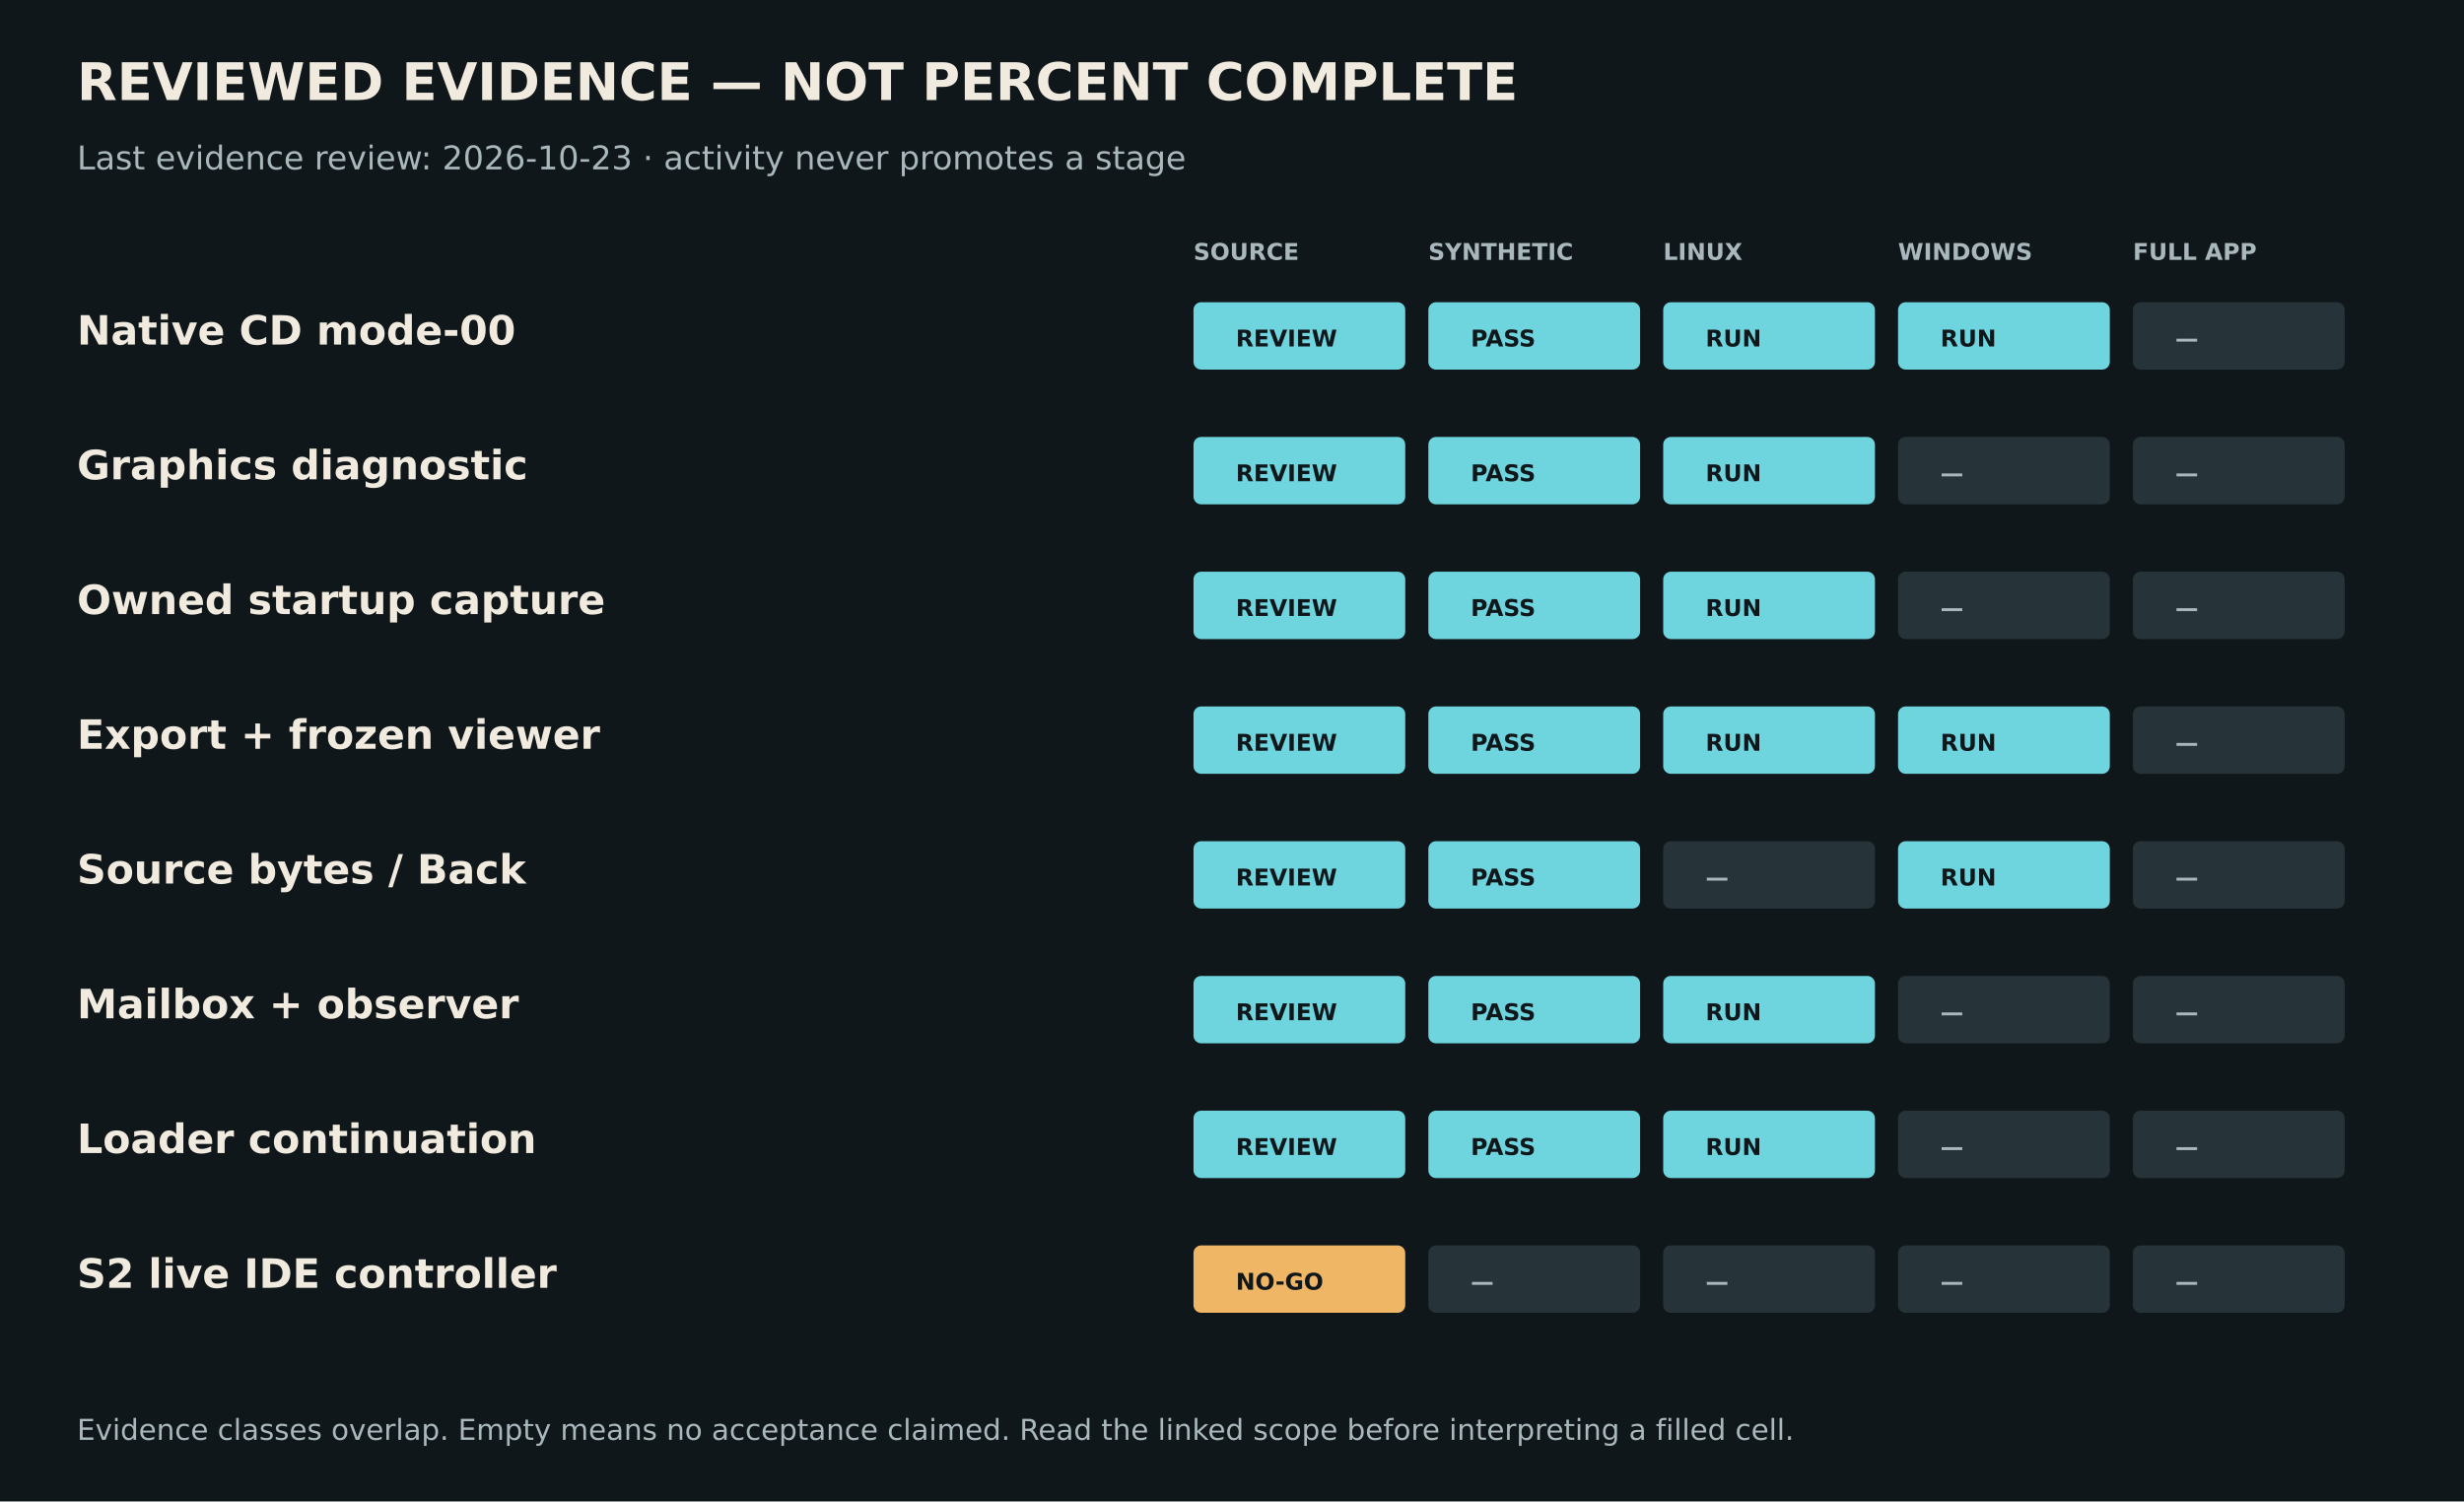
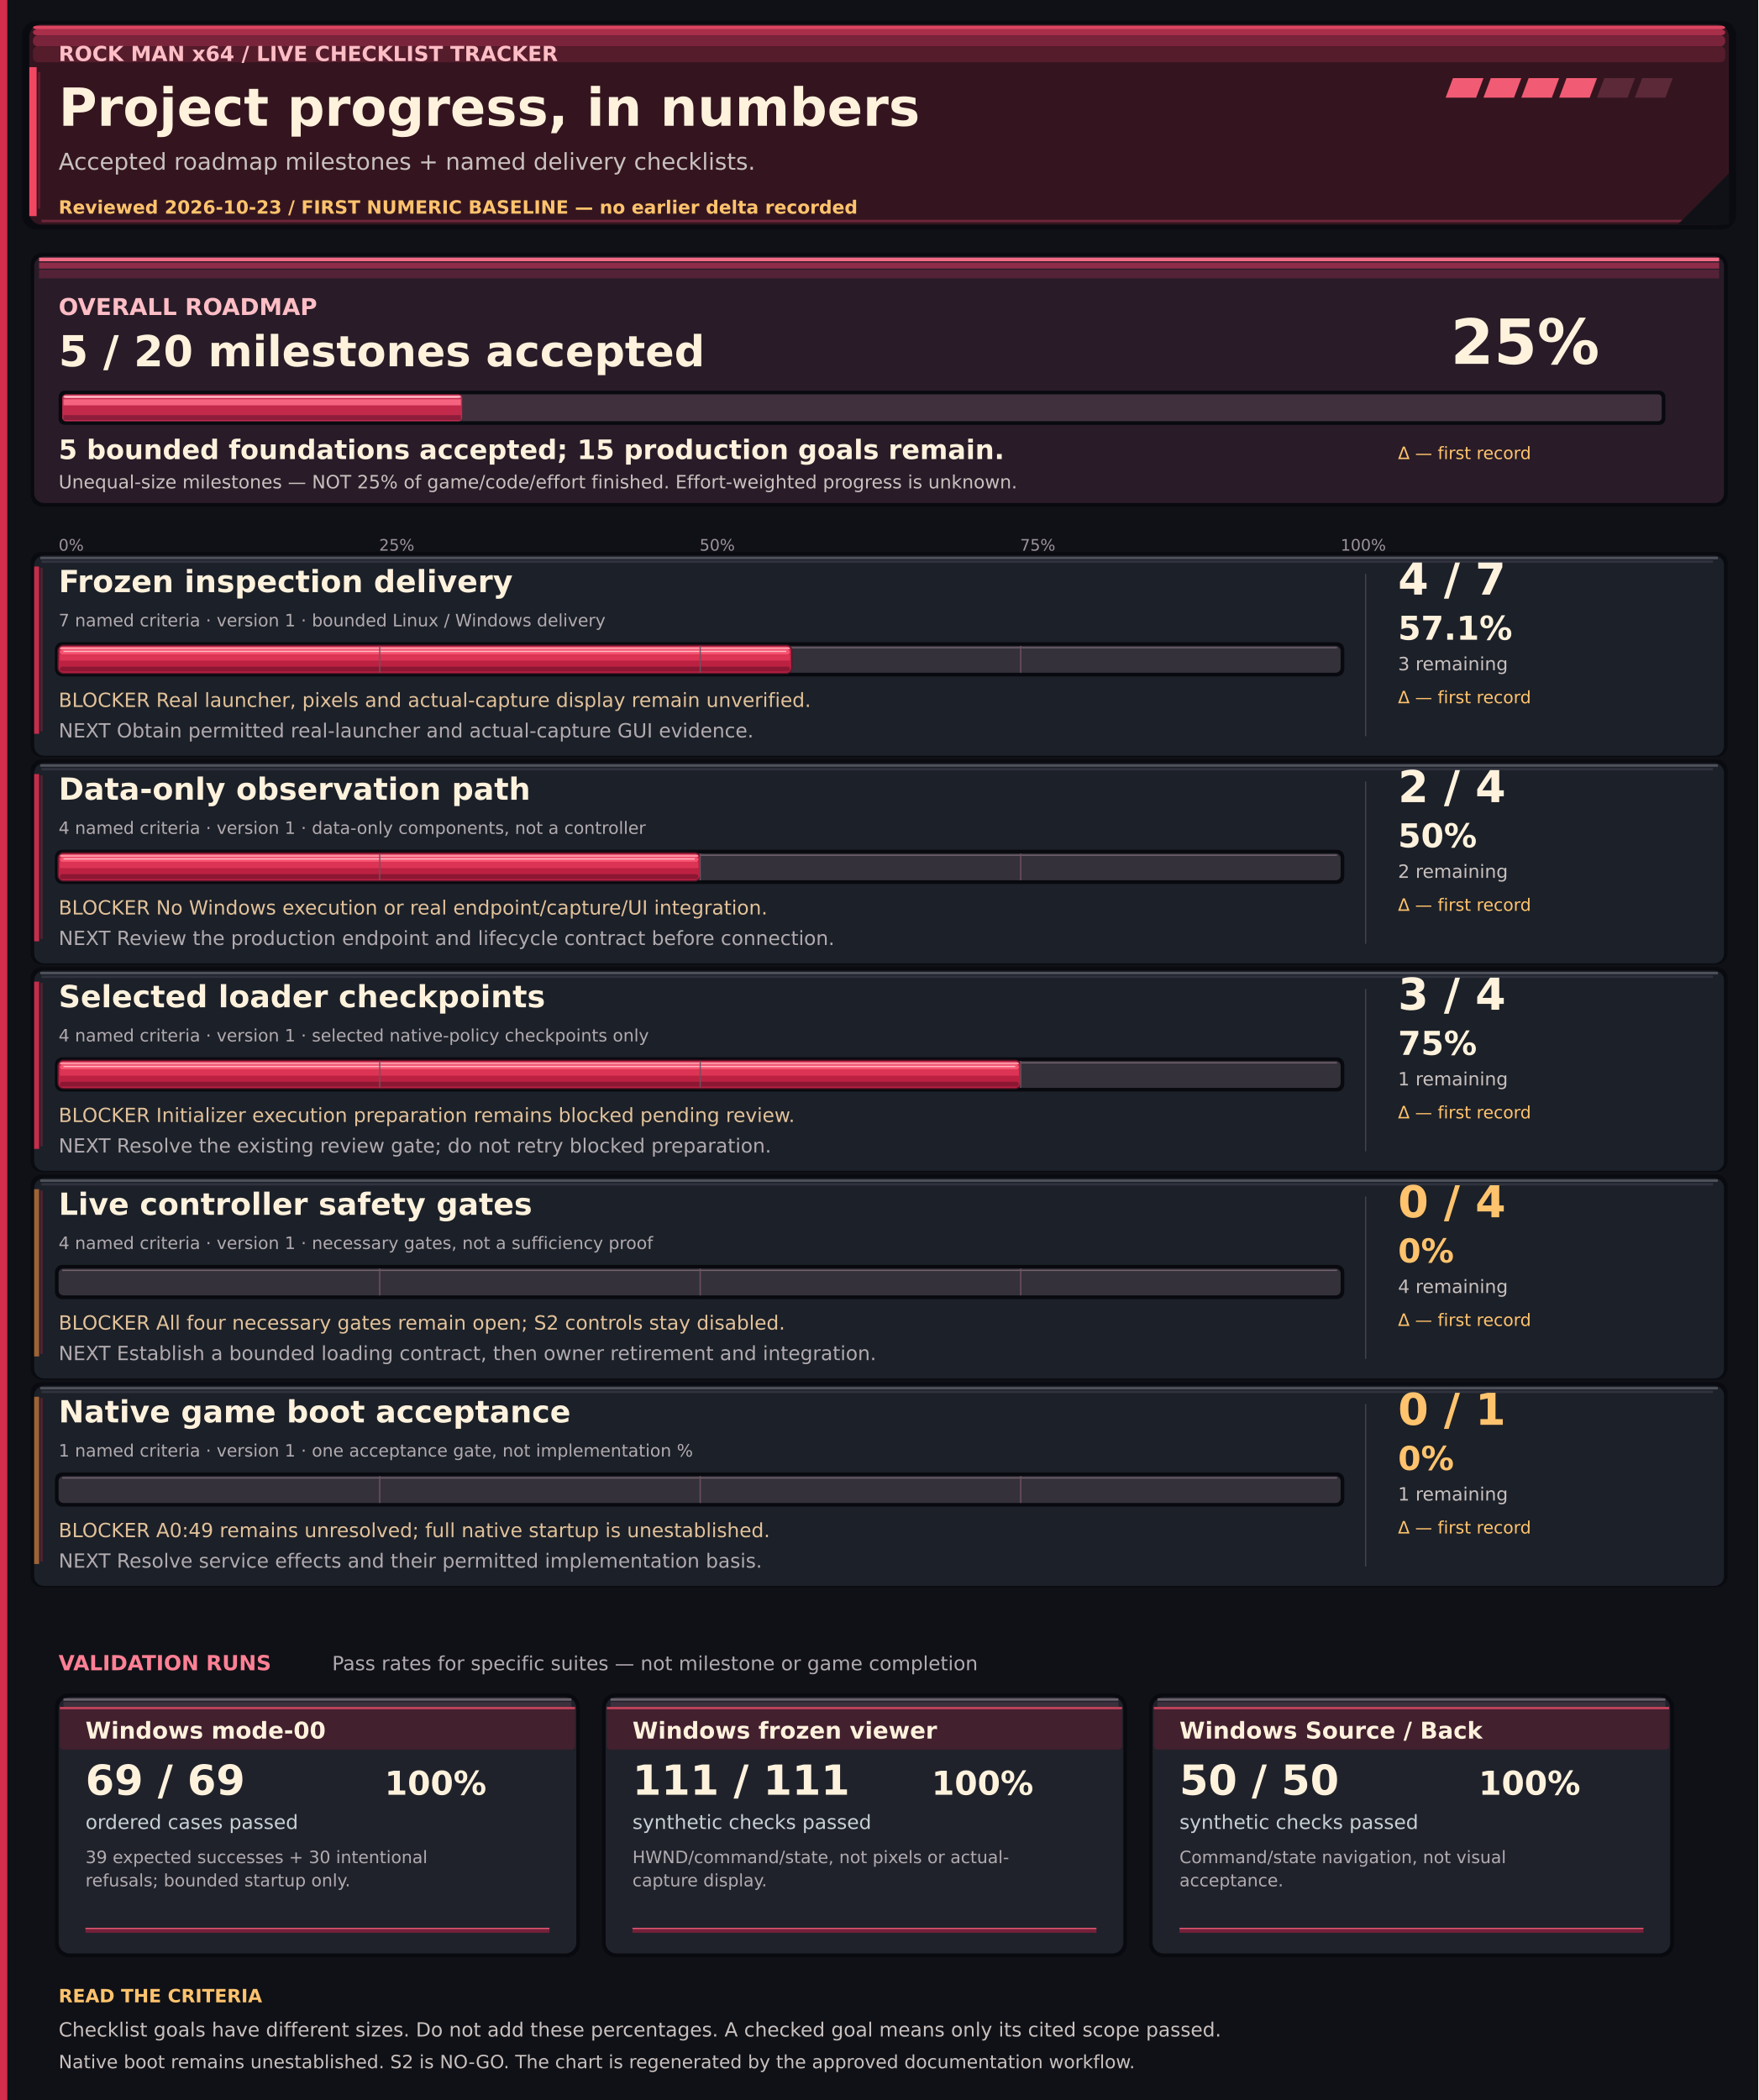
- <svg xmlns="http://www.w3.org/2000/svg" width="1280" height="780" viewBox="0 0 1280 780" role="img" aria-labelledby="title desc">
-   <rect width="1280" height="780" fill="#10171b" />
-   <text x="40" y="52" font-family="DejaVu Sans, sans-serif" font-size="27" font-weight="700" fill="#f1ebdf">REVIEWED EVIDENCE — NOT PERCENT COMPLETE</text>
-   <text x="40" y="88" font-family="DejaVu Sans, sans-serif" font-size="17" font-weight="400" fill="#a9b8bd">Last evidence review: 2026-10-23 · activity never promotes a stage</text>
-   <text x="620" y="135" font-family="DejaVu Sans, sans-serif" font-size="12" font-weight="700" fill="#a9b8bd">SOURCE</text>
-   <text x="742" y="135" font-family="DejaVu Sans, sans-serif" font-size="12" font-weight="700" fill="#a9b8bd">SYNTHETIC</text>
-   <text x="864" y="135" font-family="DejaVu Sans, sans-serif" font-size="12" font-weight="700" fill="#a9b8bd">LINUX</text>
-   <text x="986" y="135" font-family="DejaVu Sans, sans-serif" font-size="12" font-weight="700" fill="#a9b8bd">WINDOWS</text>
-   <text x="1108" y="135" font-family="DejaVu Sans, sans-serif" font-size="12" font-weight="700" fill="#a9b8bd">FULL APP</text>
-   <text x="40" y="179" font-family="DejaVu Sans, sans-serif" font-size="21" font-weight="700" fill="#f1ebdf">Native CD mode-00</text>
-   <rect x="620" y="157" width="110" height="35" rx="4" fill="#6ed5df" />
-   <text x="642" y="180" font-family="DejaVu Sans, sans-serif" font-size="12" font-weight="700" fill="#10171b">REVIEW</text>
-   <rect x="742" y="157" width="110" height="35" rx="4" fill="#6ed5df" />
-   <text x="764" y="180" font-family="DejaVu Sans, sans-serif" font-size="12" font-weight="700" fill="#10171b">PASS</text>
-   <rect x="864" y="157" width="110" height="35" rx="4" fill="#6ed5df" />
-   <text x="886" y="180" font-family="DejaVu Sans, sans-serif" font-size="12" font-weight="700" fill="#10171b">RUN</text>
-   <rect x="986" y="157" width="110" height="35" rx="4" fill="#6ed5df" />
-   <text x="1008" y="180" font-family="DejaVu Sans, sans-serif" font-size="12" font-weight="700" fill="#10171b">RUN</text>
-   <rect x="1108" y="157" width="110" height="35" rx="4" fill="#26343a" />
-   <text x="1130" y="180" font-family="DejaVu Sans, sans-serif" font-size="12" font-weight="700" fill="#a9b8bd">—</text>
-   <text x="40" y="249" font-family="DejaVu Sans, sans-serif" font-size="21" font-weight="700" fill="#f1ebdf">Graphics diagnostic</text>
-   <rect x="620" y="227" width="110" height="35" rx="4" fill="#6ed5df" />
-   <text x="642" y="250" font-family="DejaVu Sans, sans-serif" font-size="12" font-weight="700" fill="#10171b">REVIEW</text>
-   <rect x="742" y="227" width="110" height="35" rx="4" fill="#6ed5df" />
-   <text x="764" y="250" font-family="DejaVu Sans, sans-serif" font-size="12" font-weight="700" fill="#10171b">PASS</text>
-   <rect x="864" y="227" width="110" height="35" rx="4" fill="#6ed5df" />
-   <text x="886" y="250" font-family="DejaVu Sans, sans-serif" font-size="12" font-weight="700" fill="#10171b">RUN</text>
-   <rect x="986" y="227" width="110" height="35" rx="4" fill="#26343a" />
-   <text x="1008" y="250" font-family="DejaVu Sans, sans-serif" font-size="12" font-weight="700" fill="#a9b8bd">—</text>
-   <rect x="1108" y="227" width="110" height="35" rx="4" fill="#26343a" />
-   <text x="1130" y="250" font-family="DejaVu Sans, sans-serif" font-size="12" font-weight="700" fill="#a9b8bd">—</text>
-   <text x="40" y="319" font-family="DejaVu Sans, sans-serif" font-size="21" font-weight="700" fill="#f1ebdf">Owned startup capture</text>
-   <rect x="620" y="297" width="110" height="35" rx="4" fill="#6ed5df" />
-   <text x="642" y="320" font-family="DejaVu Sans, sans-serif" font-size="12" font-weight="700" fill="#10171b">REVIEW</text>
-   <rect x="742" y="297" width="110" height="35" rx="4" fill="#6ed5df" />
-   <text x="764" y="320" font-family="DejaVu Sans, sans-serif" font-size="12" font-weight="700" fill="#10171b">PASS</text>
-   <rect x="864" y="297" width="110" height="35" rx="4" fill="#6ed5df" />
-   <text x="886" y="320" font-family="DejaVu Sans, sans-serif" font-size="12" font-weight="700" fill="#10171b">RUN</text>
-   <rect x="986" y="297" width="110" height="35" rx="4" fill="#26343a" />
-   <text x="1008" y="320" font-family="DejaVu Sans, sans-serif" font-size="12" font-weight="700" fill="#a9b8bd">—</text>
-   <rect x="1108" y="297" width="110" height="35" rx="4" fill="#26343a" />
-   <text x="1130" y="320" font-family="DejaVu Sans, sans-serif" font-size="12" font-weight="700" fill="#a9b8bd">—</text>
-   <text x="40" y="389" font-family="DejaVu Sans, sans-serif" font-size="21" font-weight="700" fill="#f1ebdf">Export + frozen viewer</text>
-   <rect x="620" y="367" width="110" height="35" rx="4" fill="#6ed5df" />
-   <text x="642" y="390" font-family="DejaVu Sans, sans-serif" font-size="12" font-weight="700" fill="#10171b">REVIEW</text>
-   <rect x="742" y="367" width="110" height="35" rx="4" fill="#6ed5df" />
-   <text x="764" y="390" font-family="DejaVu Sans, sans-serif" font-size="12" font-weight="700" fill="#10171b">PASS</text>
-   <rect x="864" y="367" width="110" height="35" rx="4" fill="#6ed5df" />
-   <text x="886" y="390" font-family="DejaVu Sans, sans-serif" font-size="12" font-weight="700" fill="#10171b">RUN</text>
-   <rect x="986" y="367" width="110" height="35" rx="4" fill="#6ed5df" />
-   <text x="1008" y="390" font-family="DejaVu Sans, sans-serif" font-size="12" font-weight="700" fill="#10171b">RUN</text>
-   <rect x="1108" y="367" width="110" height="35" rx="4" fill="#26343a" />
-   <text x="1130" y="390" font-family="DejaVu Sans, sans-serif" font-size="12" font-weight="700" fill="#a9b8bd">—</text>
-   <text x="40" y="459" font-family="DejaVu Sans, sans-serif" font-size="21" font-weight="700" fill="#f1ebdf">Source bytes / Back</text>
-   <rect x="620" y="437" width="110" height="35" rx="4" fill="#6ed5df" />
-   <text x="642" y="460" font-family="DejaVu Sans, sans-serif" font-size="12" font-weight="700" fill="#10171b">REVIEW</text>
-   <rect x="742" y="437" width="110" height="35" rx="4" fill="#6ed5df" />
-   <text x="764" y="460" font-family="DejaVu Sans, sans-serif" font-size="12" font-weight="700" fill="#10171b">PASS</text>
-   <rect x="864" y="437" width="110" height="35" rx="4" fill="#26343a" />
-   <text x="886" y="460" font-family="DejaVu Sans, sans-serif" font-size="12" font-weight="700" fill="#a9b8bd">—</text>
-   <rect x="986" y="437" width="110" height="35" rx="4" fill="#6ed5df" />
-   <text x="1008" y="460" font-family="DejaVu Sans, sans-serif" font-size="12" font-weight="700" fill="#10171b">RUN</text>
-   <rect x="1108" y="437" width="110" height="35" rx="4" fill="#26343a" />
-   <text x="1130" y="460" font-family="DejaVu Sans, sans-serif" font-size="12" font-weight="700" fill="#a9b8bd">—</text>
-   <text x="40" y="529" font-family="DejaVu Sans, sans-serif" font-size="21" font-weight="700" fill="#f1ebdf">Mailbox + observer</text>
-   <rect x="620" y="507" width="110" height="35" rx="4" fill="#6ed5df" />
-   <text x="642" y="530" font-family="DejaVu Sans, sans-serif" font-size="12" font-weight="700" fill="#10171b">REVIEW</text>
-   <rect x="742" y="507" width="110" height="35" rx="4" fill="#6ed5df" />
-   <text x="764" y="530" font-family="DejaVu Sans, sans-serif" font-size="12" font-weight="700" fill="#10171b">PASS</text>
-   <rect x="864" y="507" width="110" height="35" rx="4" fill="#6ed5df" />
-   <text x="886" y="530" font-family="DejaVu Sans, sans-serif" font-size="12" font-weight="700" fill="#10171b">RUN</text>
-   <rect x="986" y="507" width="110" height="35" rx="4" fill="#26343a" />
-   <text x="1008" y="530" font-family="DejaVu Sans, sans-serif" font-size="12" font-weight="700" fill="#a9b8bd">—</text>
-   <rect x="1108" y="507" width="110" height="35" rx="4" fill="#26343a" />
-   <text x="1130" y="530" font-family="DejaVu Sans, sans-serif" font-size="12" font-weight="700" fill="#a9b8bd">—</text>
-   <text x="40" y="599" font-family="DejaVu Sans, sans-serif" font-size="21" font-weight="700" fill="#f1ebdf">Loader continuation</text>
-   <rect x="620" y="577" width="110" height="35" rx="4" fill="#6ed5df" />
-   <text x="642" y="600" font-family="DejaVu Sans, sans-serif" font-size="12" font-weight="700" fill="#10171b">REVIEW</text>
-   <rect x="742" y="577" width="110" height="35" rx="4" fill="#6ed5df" />
-   <text x="764" y="600" font-family="DejaVu Sans, sans-serif" font-size="12" font-weight="700" fill="#10171b">PASS</text>
-   <rect x="864" y="577" width="110" height="35" rx="4" fill="#6ed5df" />
-   <text x="886" y="600" font-family="DejaVu Sans, sans-serif" font-size="12" font-weight="700" fill="#10171b">RUN</text>
-   <rect x="986" y="577" width="110" height="35" rx="4" fill="#26343a" />
-   <text x="1008" y="600" font-family="DejaVu Sans, sans-serif" font-size="12" font-weight="700" fill="#a9b8bd">—</text>
-   <rect x="1108" y="577" width="110" height="35" rx="4" fill="#26343a" />
-   <text x="1130" y="600" font-family="DejaVu Sans, sans-serif" font-size="12" font-weight="700" fill="#a9b8bd">—</text>
-   <text x="40" y="669" font-family="DejaVu Sans, sans-serif" font-size="21" font-weight="700" fill="#f1ebdf">S2 live IDE controller</text>
-   <rect x="620" y="647" width="110" height="35" rx="4" fill="#efb765" />
-   <text x="642" y="670" font-family="DejaVu Sans, sans-serif" font-size="12" font-weight="700" fill="#10171b">NO-GO</text>
-   <rect x="742" y="647" width="110" height="35" rx="4" fill="#26343a" />
-   <text x="764" y="670" font-family="DejaVu Sans, sans-serif" font-size="12" font-weight="700" fill="#a9b8bd">—</text>
-   <rect x="864" y="647" width="110" height="35" rx="4" fill="#26343a" />
-   <text x="886" y="670" font-family="DejaVu Sans, sans-serif" font-size="12" font-weight="700" fill="#a9b8bd">—</text>
-   <rect x="986" y="647" width="110" height="35" rx="4" fill="#26343a" />
-   <text x="1008" y="670" font-family="DejaVu Sans, sans-serif" font-size="12" font-weight="700" fill="#a9b8bd">—</text>
-   <rect x="1108" y="647" width="110" height="35" rx="4" fill="#26343a" />
-   <text x="1130" y="670" font-family="DejaVu Sans, sans-serif" font-size="12" font-weight="700" fill="#a9b8bd">—</text>
-   <text x="40" y="748" font-family="DejaVu Sans, sans-serif" font-size="15" font-weight="400" fill="#a9b8bd">Evidence classes overlap. Empty means no acceptance claimed. Read the linked scope before interpreting a filled cell.</text>
+ <svg xmlns="http://www.w3.org/2000/svg" width="1440" height="1720" viewBox="0 0 1440 1720" role="img" aria-labelledby="title desc">
+   <rect x="0" y="0" width="1440" height="1720" rx="0" fill="#101116" />
+   <rect x="18" y="17" width="1404" height="171" rx="12" fill="#090b10" />
+   <rect x="24" y="20" width="1392" height="164" rx="10" fill="#34151f" />
+   <rect x="27" y="21" width="1386" height="3" rx="4" fill="#dd4561" />
+   <rect x="27" y="24" width="1386" height="5" rx="4" fill="#a82e49" />
+   <rect x="27" y="29" width="1386" height="9" rx="4" fill="#79243b" />
+   <rect x="27" y="38" width="1386" height="13" rx="4" fill="#551c2c" />
+   <rect x="24" y="55" width="6" height="122" rx="0" fill="#f24763" />
+   <rect x="31" y="59" width="2" height="112" rx="0" fill="#651c32" />
+   <rect x="34" y="180" width="1368" height="2" rx="0" fill="#6e263a" />
+   <rect x="0" y="0" width="6" height="1720" rx="0" fill="#d32c4c" />
+   <path d="M 1374 184 L 1416 142 L 1416 184 Z" fill="#101116" />
+   <path d="M 1190 64 L 1215 64 L 1209 80 L 1184 80 Z" fill="#f25b74" />
+   <path d="M 1221 64 L 1246 64 L 1240 80 L 1215 80 Z" fill="#f25b74" />
+   <path d="M 1252 64 L 1277 64 L 1271 80 L 1246 80 Z" fill="#f25b74" />
+   <path d="M 1283 64 L 1308 64 L 1302 80 L 1277 80 Z" fill="#f25b74" />
+   <path d="M 1314 64 L 1339 64 L 1333 80 L 1308 80 Z" fill="#5c2939" />
+   <path d="M 1345 64 L 1370 64 L 1364 80 L 1339 80 Z" fill="#5c2939" />
+   <text x="48" y="50" font-family="DejaVu Sans, sans-serif" font-size="17" font-weight="700" fill="#ffbdc5">ROCK MAN x64  /  LIVE CHECKLIST TRACKER</text>
+   <text x="48" y="103" font-family="DejaVu Sans, sans-serif" font-size="43" font-weight="700" fill="#fff2dd">Project progress, in numbers</text>
+   <text x="48" y="139" font-family="DejaVu Sans, sans-serif" font-size="19" font-weight="400" fill="#c9c1bf">Accepted roadmap milestones + named delivery checklists.</text>
+   <text x="48" y="175" font-family="DejaVu Sans, sans-serif" font-size="15" font-weight="700" fill="#ffc36d">Reviewed 2026-10-23  /  FIRST NUMERIC BASELINE — no earlier delta recorded</text>
+   <rect x="25" y="207" width="1390" height="208" rx="10" fill="#080a0f" />
+   <rect x="28" y="210" width="1384" height="202" rx="8" fill="#291c28" />
+   <rect x="32" y="211" width="1376" height="3" rx="0" fill="#f16a84" />
+   <rect x="32" y="215" width="1376" height="5" rx="0" fill="#8e2c49" />
+   <rect x="32" y="221" width="1376" height="7" rx="0" fill="#542237" />
+   <text x="48" y="258" font-family="DejaVu Sans, sans-serif" font-size="19" font-weight="700" fill="#ffbdc5">OVERALL ROADMAP</text>
+   <text x="48" y="300" font-family="DejaVu Sans, sans-serif" font-size="35" font-weight="700" fill="#fff2dd">5 / 20 milestones accepted</text>
+   <text x="1188" y="298" font-family="DejaVu Sans, sans-serif" font-size="51" font-weight="700" fill="#fff2dd">25%</text>
+   <rect x="48" y="320" width="1316" height="28" rx="5" fill="#080a0f" />
+   <rect x="51" y="323" width="1310" height="22" rx="3" fill="#40303e" />
+   <rect x="51" y="323" width="327.5" height="22" rx="3" fill="#c3294b" />
+   <rect x="52" y="324" width="325.5" height="2" rx="2" fill="#ffadbd" />
+   <rect x="52" y="327" width="325.5" height="5" rx="0" fill="#f56381" />
+   <rect x="52" y="340" width="325.5" height="4" rx="0" fill="#8e1d3b" />
+   <text x="48" y="376" font-family="DejaVu Sans, sans-serif" font-size="22" font-weight="700" fill="#fff2dd">5 bounded foundations accepted; 15 production goals remain.</text>
+   <text x="48" y="400" font-family="DejaVu Sans, sans-serif" font-size="15" font-weight="400" fill="#c9c1bf">Unequal-size milestones — NOT 25% of game/code/effort finished. Effort-weighted progress is unknown.</text>
+   <text x="1145" y="376" font-family="DejaVu Sans, sans-serif" font-size="14" font-weight="400" fill="#ffc36d">Δ — first record</text>
+   <text x="48.0" y="451" font-family="DejaVu Sans, sans-serif" font-size="13" font-weight="400" fill="#9c929b">0%</text>
+   <text x="310.5" y="451" font-family="DejaVu Sans, sans-serif" font-size="13" font-weight="400" fill="#9c929b">25%</text>
+   <text x="573.0" y="451" font-family="DejaVu Sans, sans-serif" font-size="13" font-weight="400" fill="#9c929b">50%</text>
+   <text x="835.5" y="451" font-family="DejaVu Sans, sans-serif" font-size="13" font-weight="400" fill="#9c929b">75%</text>
+   <text x="1098.0" y="451" font-family="DejaVu Sans, sans-serif" font-size="13" font-weight="400" fill="#9c929b">100%</text>
+   <rect x="25" y="452" width="1390" height="168" rx="9" fill="#090b10" />
+   <rect x="28" y="455" width="1384" height="164" rx="8" fill="#1c2028" />
+   <rect x="33" y="456" width="1374" height="2" rx="0" fill="#50515b" />
+   <rect x="34" y="459" width="1369" height="2" rx="0" fill="#30323e" />
+   <rect x="28" y="464" width="4" height="137" rx="0" fill="#c82c4b" />
+   <rect x="33" y="465" width="2" height="134" rx="0" fill="#502131" />
+   <rect x="1118" y="470" width="1" height="133" rx="0" fill="#49404b" />
+   <text x="48" y="485" font-family="DejaVu Sans, sans-serif" font-size="25" font-weight="700" fill="#fff2dd">Frozen inspection delivery</text>
+   <text x="48" y="513" font-family="DejaVu Sans, sans-serif" font-size="14" font-weight="400" fill="#b1abb0">7 named criteria · version 1 · bounded Linux / Windows delivery</text>
+   <rect x="45" y="526" width="1056" height="28" rx="6" fill="#080a0f" />
+   <rect x="48" y="529" width="1050" height="22" rx="4" fill="#34313b" />
+   <rect x="51" y="530" width="1044" height="1" rx="0" fill="#73636e" />
+   <rect x="47" y="528" width="602.0" height="24" rx="5" fill="#5e1329" />
+   <rect x="48" y="529" width="600.0" height="22" rx="4" fill="#bd2142" />
+   <rect x="49" y="530" width="598.0" height="2" rx="2" fill="#ff91a2" />
+   <rect x="49" y="532" width="598.0" height="4" rx="2" fill="#f65370" />
+   <rect x="49" y="536" width="598.0" height="5" rx="0" fill="#dd3455" />
+   <rect x="49" y="546" width="598.0" height="4" rx="2" fill="#8b1733" />
+   <rect x="52" y="533" width="592.0" height="1" rx="0" fill="#ffbdc8" />
+   <rect x="310.5" y="529" width="1" height="22" rx="0" fill="#70515f" />
+   <rect x="573.0" y="529" width="1" height="22" rx="0" fill="#70515f" />
+   <rect x="835.5" y="529" width="1" height="22" rx="0" fill="#70515f" />
+   <text x="1145" y="487" font-family="DejaVu Sans, sans-serif" font-size="36" font-weight="700" fill="#fff2dd">4 / 7</text>
+   <text x="1145" y="524" font-family="DejaVu Sans, sans-serif" font-size="27" font-weight="700" fill="#fff2dd">57.1%</text>
+   <text x="1145" y="549" font-family="DejaVu Sans, sans-serif" font-size="15" font-weight="400" fill="#c9c1bf">3 remaining</text>
+   <text x="1145" y="576" font-family="DejaVu Sans, sans-serif" font-size="14" font-weight="400" fill="#ffc36d">Δ — first record</text>
+   <text x="48" y="579" font-family="DejaVu Sans, sans-serif" font-size="16" font-weight="400" fill="#e2c29a">BLOCKER  Real launcher, pixels and actual-capture display remain unverified.</text>
+   <text x="48" y="604" font-family="DejaVu Sans, sans-serif" font-size="16" font-weight="400" fill="#b1abb0">NEXT  Obtain permitted real-launcher and actual-capture GUI evidence.</text>
+   <rect x="25" y="622" width="1390" height="168" rx="9" fill="#090b10" />
+   <rect x="28" y="625" width="1384" height="164" rx="8" fill="#1c2028" />
+   <rect x="33" y="626" width="1374" height="2" rx="0" fill="#50515b" />
+   <rect x="34" y="629" width="1369" height="2" rx="0" fill="#30323e" />
+   <rect x="28" y="634" width="4" height="137" rx="0" fill="#c82c4b" />
+   <rect x="33" y="635" width="2" height="134" rx="0" fill="#502131" />
+   <rect x="1118" y="640" width="1" height="133" rx="0" fill="#49404b" />
+   <text x="48" y="655" font-family="DejaVu Sans, sans-serif" font-size="25" font-weight="700" fill="#fff2dd">Data-only observation path</text>
+   <text x="48" y="683" font-family="DejaVu Sans, sans-serif" font-size="14" font-weight="400" fill="#b1abb0">4 named criteria · version 1 · data-only components, not a controller</text>
+   <rect x="45" y="696" width="1056" height="28" rx="6" fill="#080a0f" />
+   <rect x="48" y="699" width="1050" height="22" rx="4" fill="#34313b" />
+   <rect x="51" y="700" width="1044" height="1" rx="0" fill="#73636e" />
+   <rect x="47" y="698" width="527.0" height="24" rx="5" fill="#5e1329" />
+   <rect x="48" y="699" width="525.0" height="22" rx="4" fill="#bd2142" />
+   <rect x="49" y="700" width="523.0" height="2" rx="2" fill="#ff91a2" />
+   <rect x="49" y="702" width="523.0" height="4" rx="2" fill="#f65370" />
+   <rect x="49" y="706" width="523.0" height="5" rx="0" fill="#dd3455" />
+   <rect x="49" y="716" width="523.0" height="4" rx="2" fill="#8b1733" />
+   <rect x="52" y="703" width="517.0" height="1" rx="0" fill="#ffbdc8" />
+   <rect x="310.5" y="699" width="1" height="22" rx="0" fill="#70515f" />
+   <rect x="573.0" y="699" width="1" height="22" rx="0" fill="#70515f" />
+   <rect x="835.5" y="699" width="1" height="22" rx="0" fill="#70515f" />
+   <text x="1145" y="657" font-family="DejaVu Sans, sans-serif" font-size="36" font-weight="700" fill="#fff2dd">2 / 4</text>
+   <text x="1145" y="694" font-family="DejaVu Sans, sans-serif" font-size="27" font-weight="700" fill="#fff2dd">50%</text>
+   <text x="1145" y="719" font-family="DejaVu Sans, sans-serif" font-size="15" font-weight="400" fill="#c9c1bf">2 remaining</text>
+   <text x="1145" y="746" font-family="DejaVu Sans, sans-serif" font-size="14" font-weight="400" fill="#ffc36d">Δ — first record</text>
+   <text x="48" y="749" font-family="DejaVu Sans, sans-serif" font-size="16" font-weight="400" fill="#e2c29a">BLOCKER  No Windows execution or real endpoint/capture/UI integration.</text>
+   <text x="48" y="774" font-family="DejaVu Sans, sans-serif" font-size="16" font-weight="400" fill="#b1abb0">NEXT  Review the production endpoint and lifecycle contract before connection.</text>
+   <rect x="25" y="792" width="1390" height="168" rx="9" fill="#090b10" />
+   <rect x="28" y="795" width="1384" height="164" rx="8" fill="#1c2028" />
+   <rect x="33" y="796" width="1374" height="2" rx="0" fill="#50515b" />
+   <rect x="34" y="799" width="1369" height="2" rx="0" fill="#30323e" />
+   <rect x="28" y="804" width="4" height="137" rx="0" fill="#c82c4b" />
+   <rect x="33" y="805" width="2" height="134" rx="0" fill="#502131" />
+   <rect x="1118" y="810" width="1" height="133" rx="0" fill="#49404b" />
+   <text x="48" y="825" font-family="DejaVu Sans, sans-serif" font-size="25" font-weight="700" fill="#fff2dd">Selected loader checkpoints</text>
+   <text x="48" y="853" font-family="DejaVu Sans, sans-serif" font-size="14" font-weight="400" fill="#b1abb0">4 named criteria · version 1 · selected native-policy checkpoints only</text>
+   <rect x="45" y="866" width="1056" height="28" rx="6" fill="#080a0f" />
+   <rect x="48" y="869" width="1050" height="22" rx="4" fill="#34313b" />
+   <rect x="51" y="870" width="1044" height="1" rx="0" fill="#73636e" />
+   <rect x="47" y="868" width="789.5" height="24" rx="5" fill="#5e1329" />
+   <rect x="48" y="869" width="787.5" height="22" rx="4" fill="#bd2142" />
+   <rect x="49" y="870" width="785.5" height="2" rx="2" fill="#ff91a2" />
+   <rect x="49" y="872" width="785.5" height="4" rx="2" fill="#f65370" />
+   <rect x="49" y="876" width="785.5" height="5" rx="0" fill="#dd3455" />
+   <rect x="49" y="886" width="785.5" height="4" rx="2" fill="#8b1733" />
+   <rect x="52" y="873" width="779.5" height="1" rx="0" fill="#ffbdc8" />
+   <rect x="310.5" y="869" width="1" height="22" rx="0" fill="#70515f" />
+   <rect x="573.0" y="869" width="1" height="22" rx="0" fill="#70515f" />
+   <rect x="835.5" y="869" width="1" height="22" rx="0" fill="#70515f" />
+   <text x="1145" y="827" font-family="DejaVu Sans, sans-serif" font-size="36" font-weight="700" fill="#fff2dd">3 / 4</text>
+   <text x="1145" y="864" font-family="DejaVu Sans, sans-serif" font-size="27" font-weight="700" fill="#fff2dd">75%</text>
+   <text x="1145" y="889" font-family="DejaVu Sans, sans-serif" font-size="15" font-weight="400" fill="#c9c1bf">1 remaining</text>
+   <text x="1145" y="916" font-family="DejaVu Sans, sans-serif" font-size="14" font-weight="400" fill="#ffc36d">Δ — first record</text>
+   <text x="48" y="919" font-family="DejaVu Sans, sans-serif" font-size="16" font-weight="400" fill="#e2c29a">BLOCKER  Initializer execution preparation remains blocked pending review.</text>
+   <text x="48" y="944" font-family="DejaVu Sans, sans-serif" font-size="16" font-weight="400" fill="#b1abb0">NEXT  Resolve the existing review gate; do not retry blocked preparation.</text>
+   <rect x="25" y="962" width="1390" height="168" rx="9" fill="#090b10" />
+   <rect x="28" y="965" width="1384" height="164" rx="8" fill="#1c2028" />
+   <rect x="33" y="966" width="1374" height="2" rx="0" fill="#50515b" />
+   <rect x="34" y="969" width="1369" height="2" rx="0" fill="#30323e" />
+   <rect x="28" y="974" width="4" height="137" rx="0" fill="#9e6335" />
+   <rect x="33" y="975" width="2" height="134" rx="0" fill="#502131" />
+   <rect x="1118" y="980" width="1" height="133" rx="0" fill="#49404b" />
+   <text x="48" y="995" font-family="DejaVu Sans, sans-serif" font-size="25" font-weight="700" fill="#fff2dd">Live controller safety gates</text>
+   <text x="48" y="1023" font-family="DejaVu Sans, sans-serif" font-size="14" font-weight="400" fill="#b1abb0">4 named criteria · version 1 · necessary gates, not a sufficiency proof</text>
+   <rect x="45" y="1036" width="1056" height="28" rx="6" fill="#080a0f" />
+   <rect x="48" y="1039" width="1050" height="22" rx="4" fill="#34313b" />
+   <rect x="51" y="1040" width="1044" height="1" rx="0" fill="#73636e" />
+   <rect x="310.5" y="1039" width="1" height="22" rx="0" fill="#70515f" />
+   <rect x="573.0" y="1039" width="1" height="22" rx="0" fill="#70515f" />
+   <rect x="835.5" y="1039" width="1" height="22" rx="0" fill="#70515f" />
+   <text x="1145" y="997" font-family="DejaVu Sans, sans-serif" font-size="36" font-weight="700" fill="#ffc36d">0 / 4</text>
+   <text x="1145" y="1034" font-family="DejaVu Sans, sans-serif" font-size="27" font-weight="700" fill="#ffc36d">0%</text>
+   <text x="1145" y="1059" font-family="DejaVu Sans, sans-serif" font-size="15" font-weight="400" fill="#c9c1bf">4 remaining</text>
+   <text x="1145" y="1086" font-family="DejaVu Sans, sans-serif" font-size="14" font-weight="400" fill="#ffc36d">Δ — first record</text>
+   <text x="48" y="1089" font-family="DejaVu Sans, sans-serif" font-size="16" font-weight="400" fill="#e2c29a">BLOCKER  All four necessary gates remain open; S2 controls stay disabled.</text>
+   <text x="48" y="1114" font-family="DejaVu Sans, sans-serif" font-size="16" font-weight="400" fill="#b1abb0">NEXT  Establish a bounded loading contract, then owner retirement and integration.</text>
+   <rect x="25" y="1132" width="1390" height="168" rx="9" fill="#090b10" />
+   <rect x="28" y="1135" width="1384" height="164" rx="8" fill="#1c2028" />
+   <rect x="33" y="1136" width="1374" height="2" rx="0" fill="#50515b" />
+   <rect x="34" y="1139" width="1369" height="2" rx="0" fill="#30323e" />
+   <rect x="28" y="1144" width="4" height="137" rx="0" fill="#9e6335" />
+   <rect x="33" y="1145" width="2" height="134" rx="0" fill="#502131" />
+   <rect x="1118" y="1150" width="1" height="133" rx="0" fill="#49404b" />
+   <text x="48" y="1165" font-family="DejaVu Sans, sans-serif" font-size="25" font-weight="700" fill="#fff2dd">Native game boot acceptance</text>
+   <text x="48" y="1193" font-family="DejaVu Sans, sans-serif" font-size="14" font-weight="400" fill="#b1abb0">1 named criteria · version 1 · one acceptance gate, not implementation %</text>
+   <rect x="45" y="1206" width="1056" height="28" rx="6" fill="#080a0f" />
+   <rect x="48" y="1209" width="1050" height="22" rx="4" fill="#34313b" />
+   <rect x="51" y="1210" width="1044" height="1" rx="0" fill="#73636e" />
+   <rect x="310.5" y="1209" width="1" height="22" rx="0" fill="#70515f" />
+   <rect x="573.0" y="1209" width="1" height="22" rx="0" fill="#70515f" />
+   <rect x="835.5" y="1209" width="1" height="22" rx="0" fill="#70515f" />
+   <text x="1145" y="1167" font-family="DejaVu Sans, sans-serif" font-size="36" font-weight="700" fill="#ffc36d">0 / 1</text>
+   <text x="1145" y="1204" font-family="DejaVu Sans, sans-serif" font-size="27" font-weight="700" fill="#ffc36d">0%</text>
+   <text x="1145" y="1229" font-family="DejaVu Sans, sans-serif" font-size="15" font-weight="400" fill="#c9c1bf">1 remaining</text>
+   <text x="1145" y="1256" font-family="DejaVu Sans, sans-serif" font-size="14" font-weight="400" fill="#ffc36d">Δ — first record</text>
+   <text x="48" y="1259" font-family="DejaVu Sans, sans-serif" font-size="16" font-weight="400" fill="#e2c29a">BLOCKER  A0:49 remains unresolved; full native startup is unestablished.</text>
+   <text x="48" y="1284" font-family="DejaVu Sans, sans-serif" font-size="16" font-weight="400" fill="#b1abb0">NEXT  Resolve service effects and their permitted implementation basis.</text>
+   <text x="48" y="1368" font-family="DejaVu Sans, sans-serif" font-size="17" font-weight="700" fill="#ff8095">VALIDATION RUNS</text>
+   <text x="272" y="1368" font-family="DejaVu Sans, sans-serif" font-size="16" font-weight="400" fill="#b1abb0">Pass rates for specific suites — not milestone or game completion</text>
+   <rect x="45" y="1387" width="430" height="216" rx="11" fill="#080a0f" />
+   <rect x="48" y="1390" width="424" height="210" rx="9" fill="#20222b" />
+   <rect x="52" y="1391" width="416" height="2" rx="0" fill="#69616b" />
+   <rect x="52" y="1394" width="416" height="4" rx="0" fill="#3b303c" />
+   <rect x="49" y="1398" width="422" height="35" rx="3" fill="#42202e" />
+   <rect x="49" y="1398" width="422" height="2" rx="0" fill="#bf415b" />
+   <rect x="70" y="1580" width="380" height="3" rx="0" fill="#76203a" />
+   <rect x="70" y="1579" width="380" height="1" rx="0" fill="#f15a74" />
+   <text x="70" y="1424" font-family="DejaVu Sans, sans-serif" font-size="19" font-weight="700" fill="#fff2dd">Windows mode-00</text>
+   <text x="70" y="1470" font-family="DejaVu Sans, sans-serif" font-size="34" font-weight="700" fill="#fff2dd">69 / 69</text>
+   <text x="315" y="1470" font-family="DejaVu Sans, sans-serif" font-size="27" font-weight="700" fill="#fff2dd">100%</text>
+   <text x="70" y="1498" font-family="DejaVu Sans, sans-serif" font-size="16" font-weight="400" fill="#c6d1d3">ordered cases passed</text>
+   <text x="70" y="1526" font-family="DejaVu Sans, sans-serif" font-size="14" font-weight="400" fill="#b1abb0">39 expected successes + 30 intentional</text>
+   <text x="70" y="1545" font-family="DejaVu Sans, sans-serif" font-size="14" font-weight="400" fill="#b1abb0">refusals; bounded startup only.</text>
+   <rect x="493" y="1387" width="430" height="216" rx="11" fill="#080a0f" />
+   <rect x="496" y="1390" width="424" height="210" rx="9" fill="#20222b" />
+   <rect x="500" y="1391" width="416" height="2" rx="0" fill="#69616b" />
+   <rect x="500" y="1394" width="416" height="4" rx="0" fill="#3b303c" />
+   <rect x="497" y="1398" width="422" height="35" rx="3" fill="#42202e" />
+   <rect x="497" y="1398" width="422" height="2" rx="0" fill="#bf415b" />
+   <rect x="518" y="1580" width="380" height="3" rx="0" fill="#76203a" />
+   <rect x="518" y="1579" width="380" height="1" rx="0" fill="#f15a74" />
+   <text x="518" y="1424" font-family="DejaVu Sans, sans-serif" font-size="19" font-weight="700" fill="#fff2dd">Windows frozen viewer</text>
+   <text x="518" y="1470" font-family="DejaVu Sans, sans-serif" font-size="34" font-weight="700" fill="#fff2dd">111 / 111</text>
+   <text x="763" y="1470" font-family="DejaVu Sans, sans-serif" font-size="27" font-weight="700" fill="#fff2dd">100%</text>
+   <text x="518" y="1498" font-family="DejaVu Sans, sans-serif" font-size="16" font-weight="400" fill="#c6d1d3">synthetic checks passed</text>
+   <text x="518" y="1526" font-family="DejaVu Sans, sans-serif" font-size="14" font-weight="400" fill="#b1abb0">HWND/command/state, not pixels or actual-</text>
+   <text x="518" y="1545" font-family="DejaVu Sans, sans-serif" font-size="14" font-weight="400" fill="#b1abb0">capture display.</text>
+   <rect x="941" y="1387" width="430" height="216" rx="11" fill="#080a0f" />
+   <rect x="944" y="1390" width="424" height="210" rx="9" fill="#20222b" />
+   <rect x="948" y="1391" width="416" height="2" rx="0" fill="#69616b" />
+   <rect x="948" y="1394" width="416" height="4" rx="0" fill="#3b303c" />
+   <rect x="945" y="1398" width="422" height="35" rx="3" fill="#42202e" />
+   <rect x="945" y="1398" width="422" height="2" rx="0" fill="#bf415b" />
+   <rect x="966" y="1580" width="380" height="3" rx="0" fill="#76203a" />
+   <rect x="966" y="1579" width="380" height="1" rx="0" fill="#f15a74" />
+   <text x="966" y="1424" font-family="DejaVu Sans, sans-serif" font-size="19" font-weight="700" fill="#fff2dd">Windows Source / Back</text>
+   <text x="966" y="1470" font-family="DejaVu Sans, sans-serif" font-size="34" font-weight="700" fill="#fff2dd">50 / 50</text>
+   <text x="1211" y="1470" font-family="DejaVu Sans, sans-serif" font-size="27" font-weight="700" fill="#fff2dd">100%</text>
+   <text x="966" y="1498" font-family="DejaVu Sans, sans-serif" font-size="16" font-weight="400" fill="#c6d1d3">synthetic checks passed</text>
+   <text x="966" y="1526" font-family="DejaVu Sans, sans-serif" font-size="14" font-weight="400" fill="#b1abb0">Command/state navigation, not visual</text>
+   <text x="966" y="1545" font-family="DejaVu Sans, sans-serif" font-size="14" font-weight="400" fill="#b1abb0">acceptance.</text>
+   <text x="48" y="1640" font-family="DejaVu Sans, sans-serif" font-size="15" font-weight="700" fill="#ffc36d">READ THE CRITERIA</text>
+   <text x="48" y="1668" font-family="DejaVu Sans, sans-serif" font-size="16" font-weight="400" fill="#c9c1bf">Checklist goals have different sizes. Do not add these percentages. A checked goal means only its cited scope passed.</text>
+   <text x="48" y="1694" font-family="DejaVu Sans, sans-serif" font-size="15" font-weight="400" fill="#c9c1bf">Native boot remains unestablished. S2 is NO-GO. The chart is regenerated by the approved documentation workflow.</text>
</svg>
